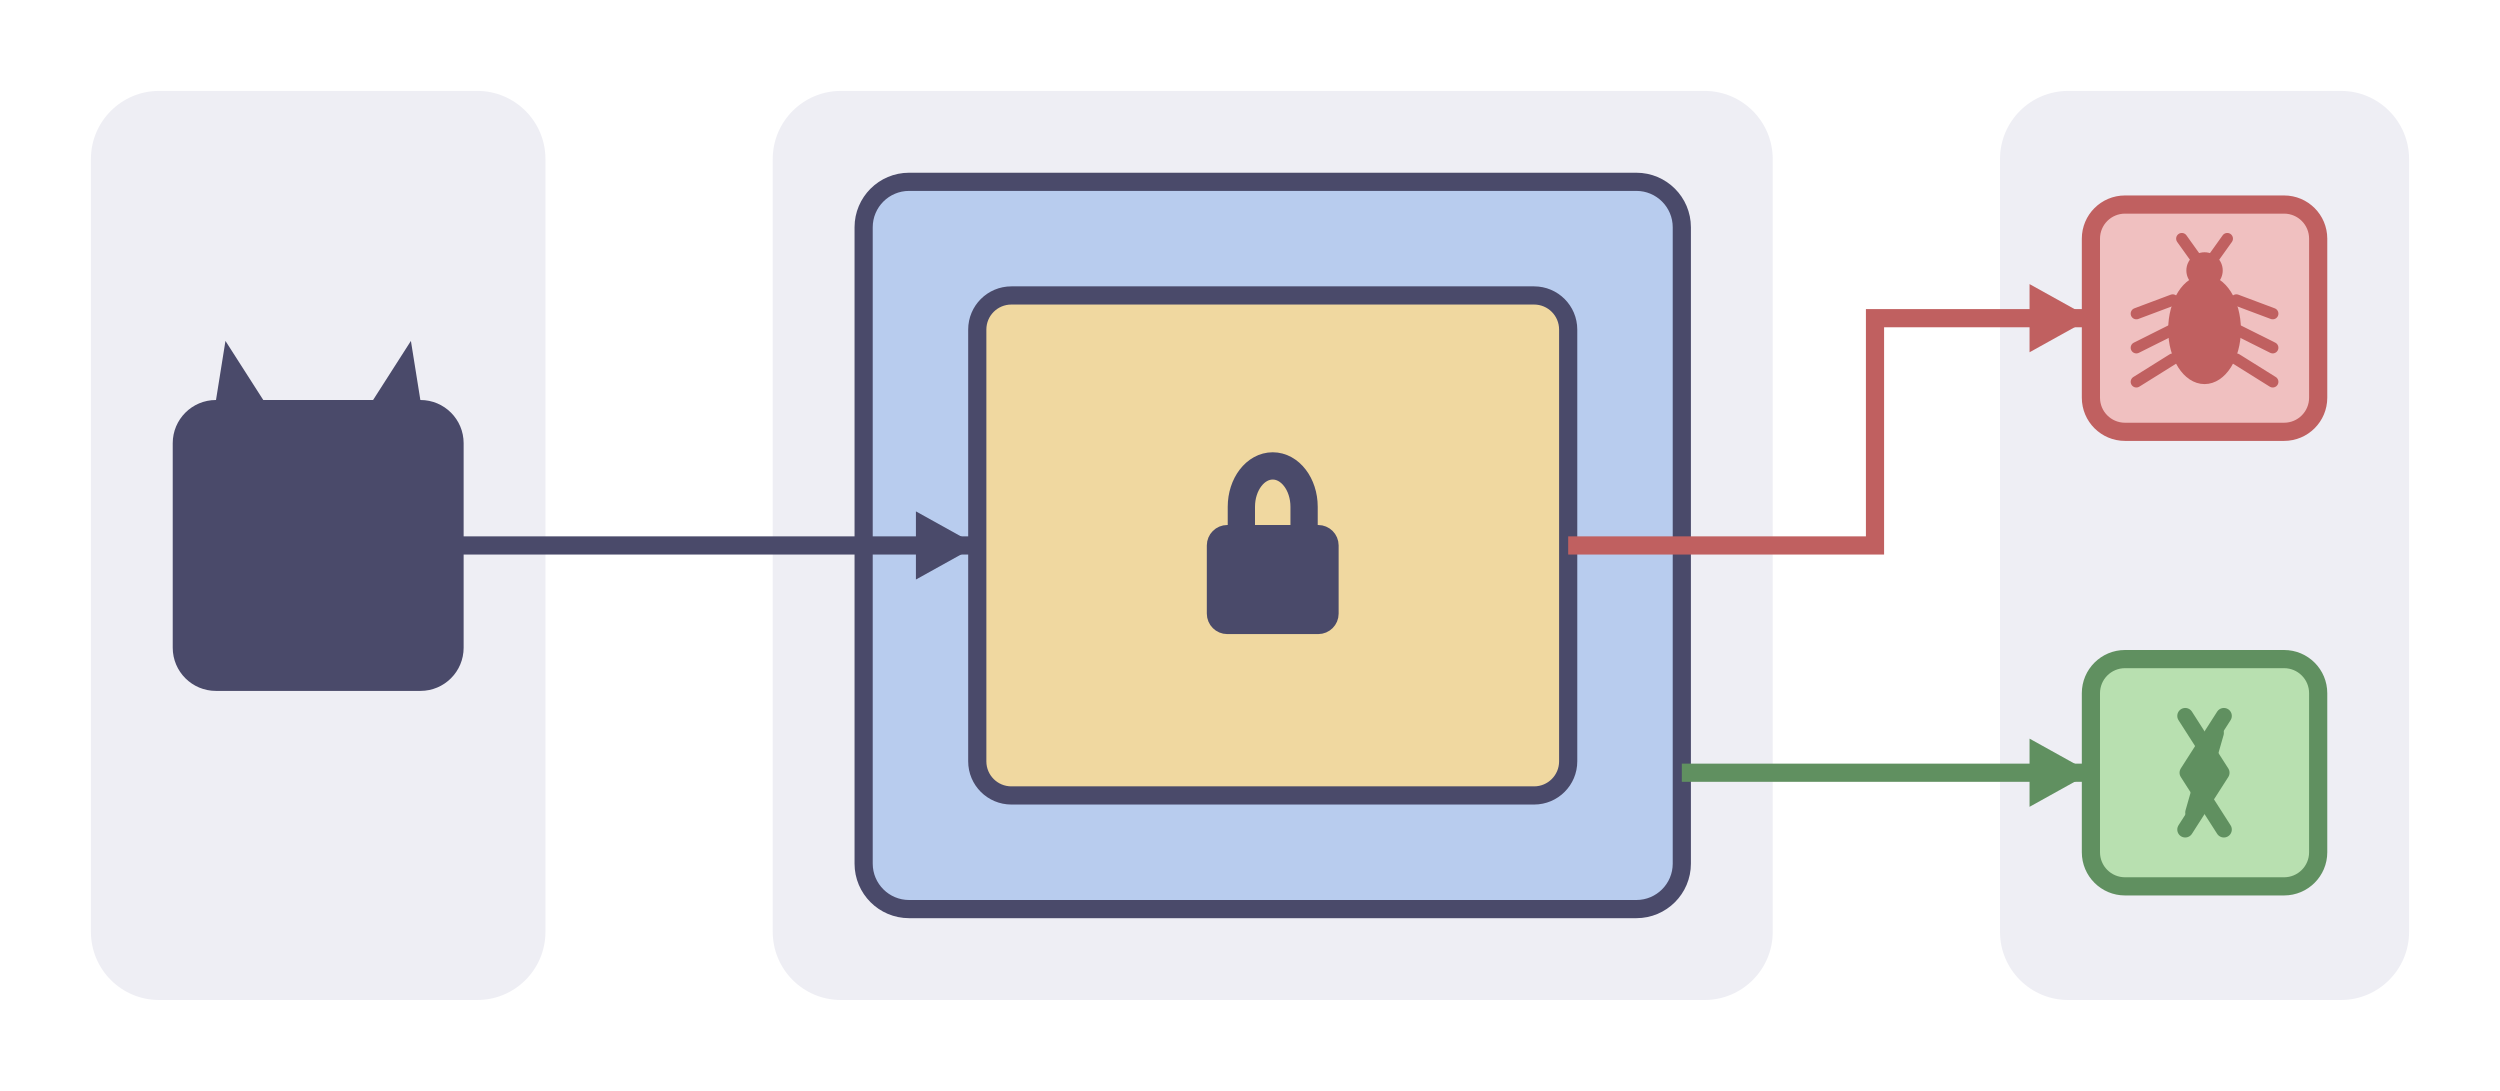
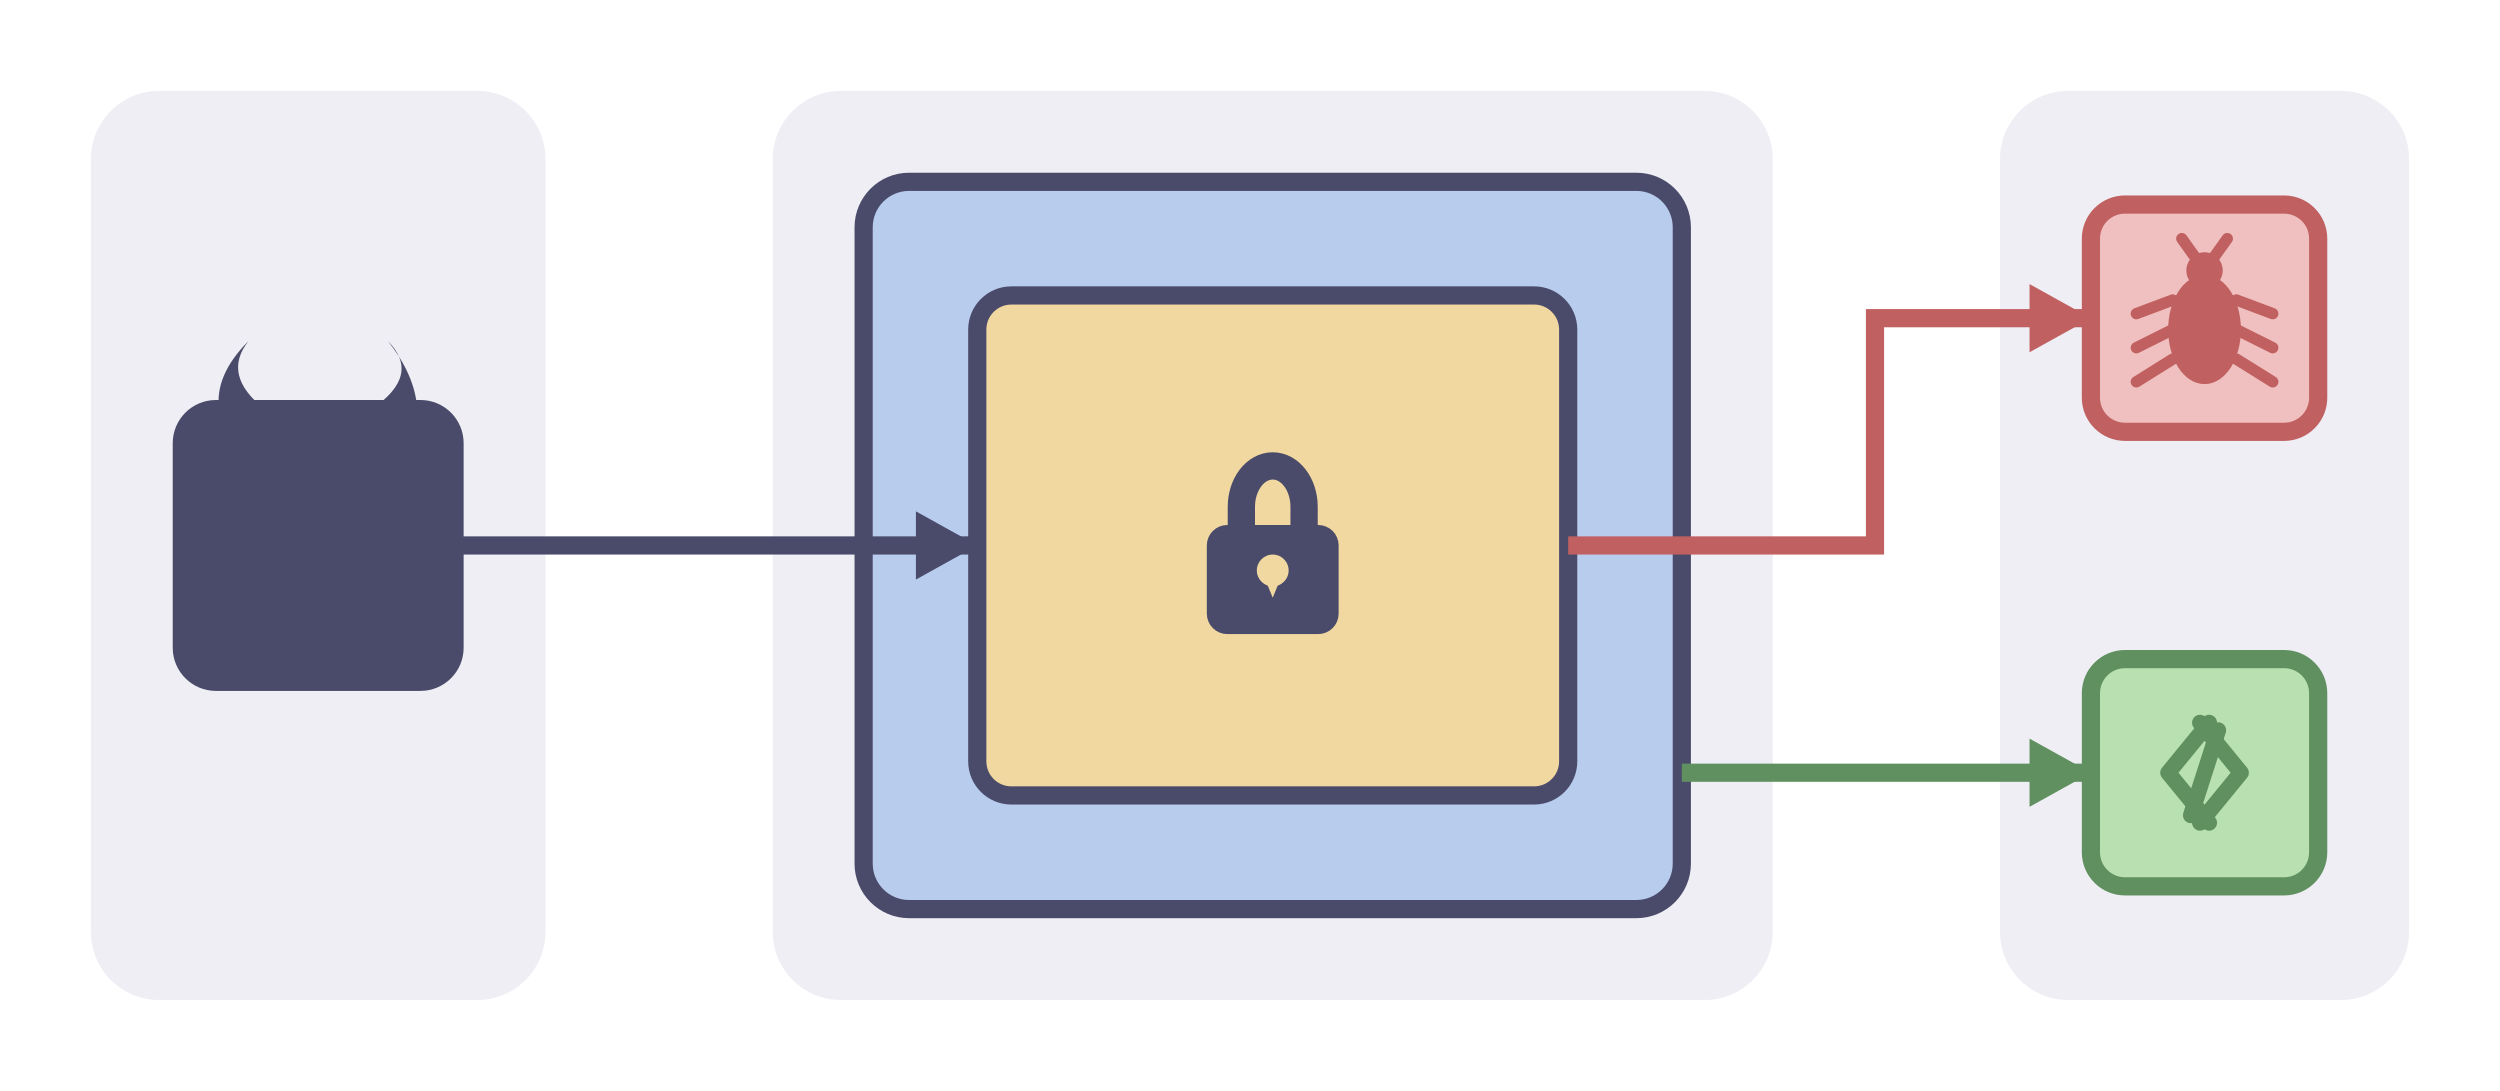
<svg xmlns="http://www.w3.org/2000/svg" viewBox="0 0 110 48">
  <rect x="4" y="4" width="20" height="40" rx="3" fill="#eeeef4" />
  <rect x="34" y="4" width="44" height="40" rx="3" fill="#eeeef4" />
  <rect x="88" y="4" width="18" height="40" rx="3" fill="#eeeef4" />
  <rect x="8" y="18.0" width="12" height="12" rx="1.5" fill="#4a4a6a" stroke="#4a4a6a" stroke-width="0.8" />
  <rect x="38" y="8" width="36" height="32" rx="2" fill="#b8ccee" stroke="#4a4a6a" stroke-width="0.8" />
  <rect x="43" y="13" width="26" height="22" rx="1.5" fill="#f0d8a0" stroke="#4a4a6a" stroke-width="0.8" />
  <rect x="92" y="9.0" width="10" height="10" rx="1.5" fill="#f0c0c0" stroke="#c06060" stroke-width="0.8" />
  <rect x="92" y="29.0" width="10" height="10" rx="1.5" fill="#b8e0b0" stroke="#609060" stroke-width="0.8" />
  <line x1="20" y1="24.0" x2="43" y2="24.0" stroke="#4a4a6a" stroke-width="0.8" />
  <polygon points="40.3,22.5 43,24.0 40.3,25.5" fill="#4a4a6a" />
  <polyline points="69,24.0 82.5,24.0 82.5,14.0 92,14.0" fill="none" stroke="#c06060" stroke-width="0.8" />
  <polygon points="89.3,12.5 92,14.0 89.3,15.5" fill="#c06060" />
  <polyline points="74,34.0 83.5,34.0 92,34.0" fill="none" stroke="#609060" stroke-width="0.8" />
  <polygon points="89.3,32.5 92,34.0 89.3,35.5" fill="#609060" />
-   <polygon points="9.44,18.0 9.92,15.0 11.84,18.0" fill="#4a4a6a" />
-   <polygon points="16.16,18.0 18.08,15.0 18.56,18.0" fill="#4a4a6a" />
+   <path d="M9.64,18.0 Q9.44,16.5 10.94,15.0 Q9.74,16.5 11.64,18.0 Z" fill="#4a4a6a" />
+   <path d="M16.36,18.0 Q18.56,16.5 17.06,15.0 Q18.26,16.5 18.36,18.0 Z" fill="#4a4a6a" />
  <rect x="53.5" y="23.5" width="5.0" height="4.0" rx="0.5" fill="#4a4a6a" stroke="#4a4a6a" stroke-width="0.8" />
  <path d="M54.62,23.5 L54.62,22.3 A1.38,1.8 0 0,1 57.38,22.3 L57.38,23.5" fill="none" stroke="#4a4a6a" stroke-width="1.2" stroke-linecap="round" />
+   <circle cx="56.0" cy="25.1" r="0.7" fill="#f0d8a0" />
+   <polygon points="55.51,25.1 56.0,26.3 56.49,25.1" fill="#f0d8a0" />
  <ellipse cx="97.0" cy="14.5" rx="1.4" ry="2.2" fill="#c06060" stroke="#c06060" stroke-width="0.4" />
  <circle cx="97.0" cy="11.9" r="0.8" fill="#c06060" />
  <line x1="95.6" y1="13.2" x2="94.0" y2="13.8" stroke="#c06060" stroke-width="0.5" stroke-linecap="round" />
  <line x1="98.4" y1="13.2" x2="100.0" y2="13.8" stroke="#c06060" stroke-width="0.5" stroke-linecap="round" />
  <line x1="95.6" y1="14.5" x2="94.0" y2="15.3" stroke="#c06060" stroke-width="0.5" stroke-linecap="round" />
  <line x1="98.4" y1="14.5" x2="100.0" y2="15.3" stroke="#c06060" stroke-width="0.5" stroke-linecap="round" />
  <line x1="95.6" y1="15.8" x2="94.0" y2="16.8" stroke="#c06060" stroke-width="0.5" stroke-linecap="round" />
  <line x1="98.4" y1="15.8" x2="100.0" y2="16.8" stroke="#c06060" stroke-width="0.5" stroke-linecap="round" />
  <line x1="97.0" y1="11.9" x2="96.0" y2="10.5" stroke="#c06060" stroke-width="0.5" stroke-linecap="round" />
  <line x1="97.0" y1="11.9" x2="98.0" y2="10.5" stroke="#c06060" stroke-width="0.5" stroke-linecap="round" />
-   <polyline points="97.85,31.5 96.25,34.0 97.85,36.5" fill="none" stroke="#609060" stroke-width="0.7" stroke-linecap="round" stroke-linejoin="round" />
-   <polyline points="96.15,31.5 97.75,34.0 96.15,36.5" fill="none" stroke="#609060" stroke-width="0.7" stroke-linecap="round" stroke-linejoin="round" />
-   <line x1="97.5" y1="32.25" x2="96.5" y2="35.75" stroke="#609060" stroke-width="0.7" stroke-linecap="round" />
+   <polyline points="97.2,31.8 95.4,34.0 97.2,36.2" fill="none" stroke="#609060" stroke-width="0.7" stroke-linecap="round" stroke-linejoin="round" />
+   <polyline points="96.8,31.8 98.6,34.0 96.8,36.2" fill="none" stroke="#609060" stroke-width="0.7" stroke-linecap="round" stroke-linejoin="round" />
+   <line x1="97.6" y1="32.13" x2="96.4" y2="35.87" stroke="#609060" stroke-width="0.7" stroke-linecap="round" />
</svg>
